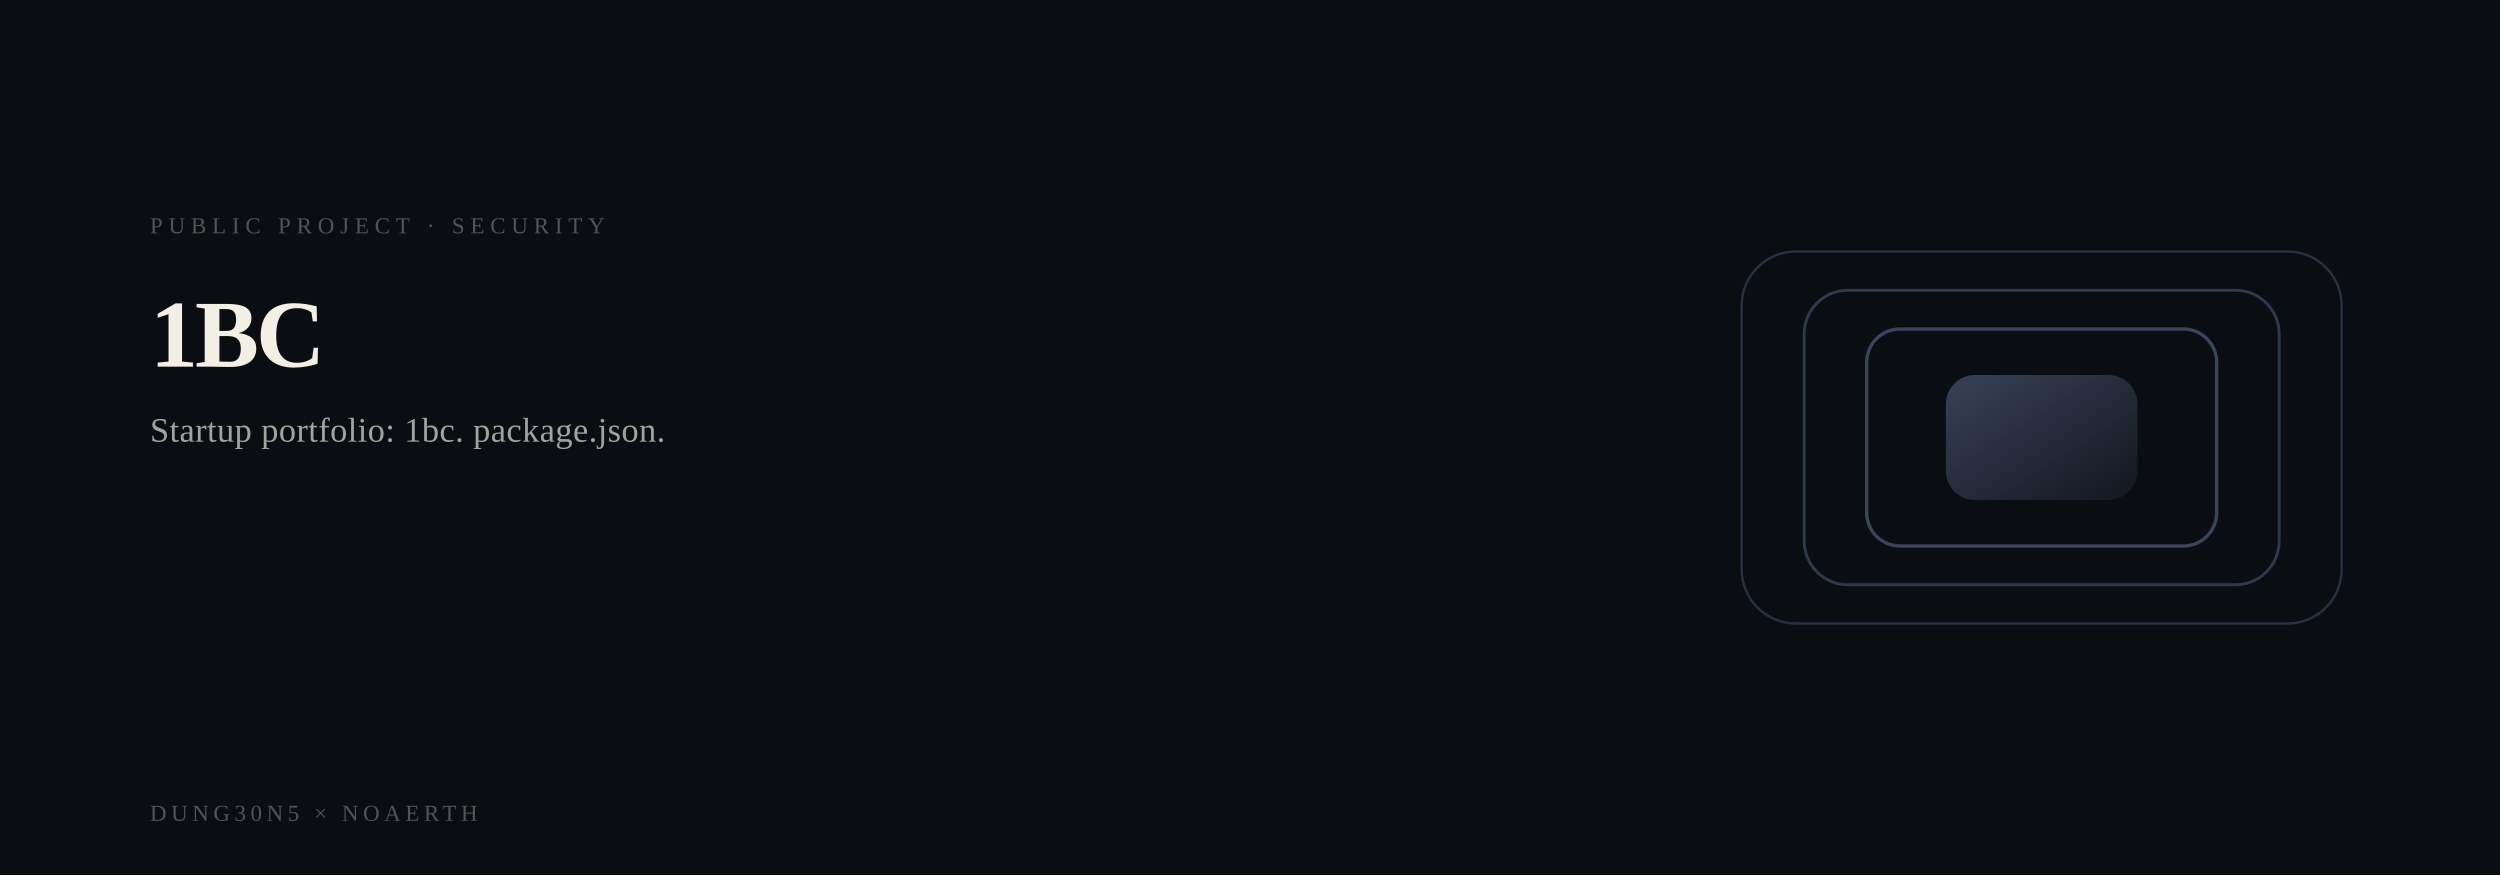
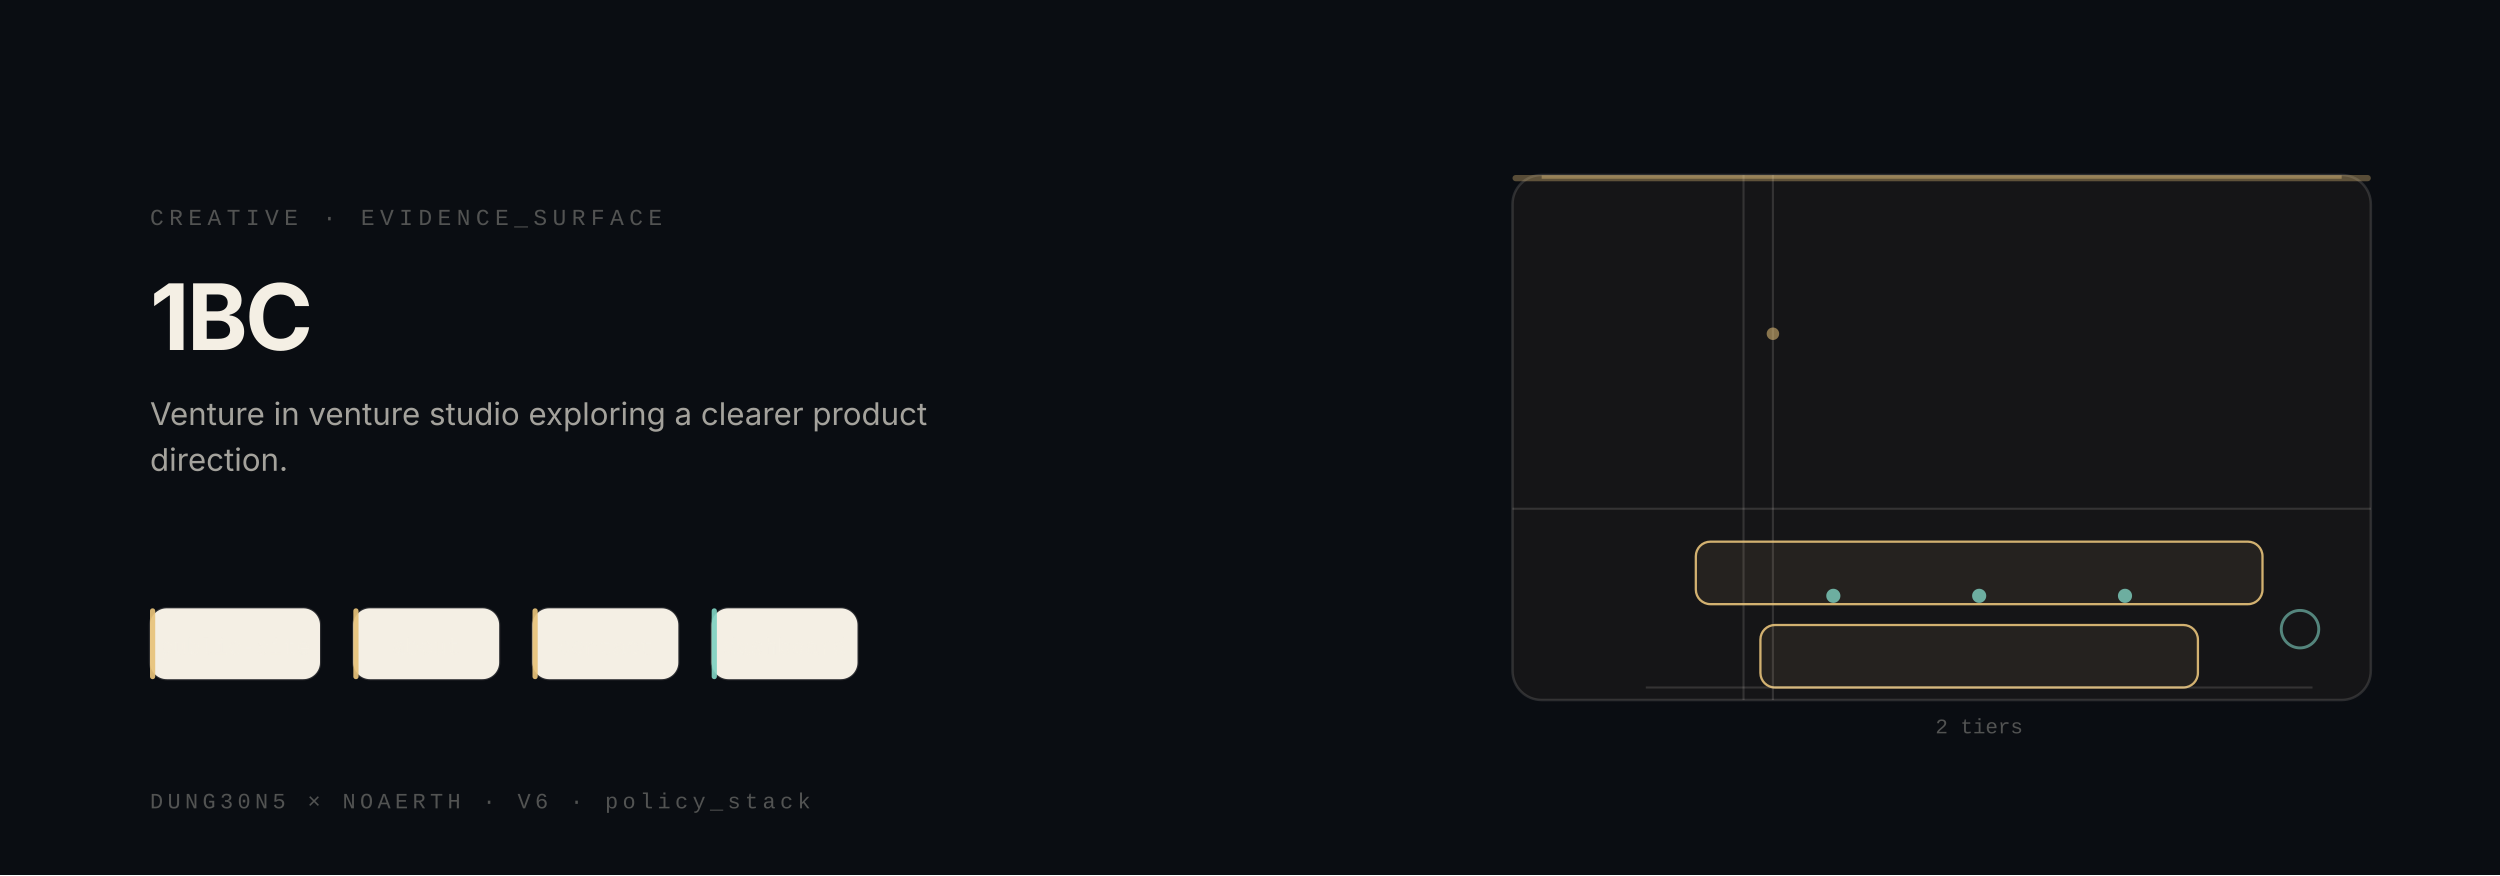
- <svg xmlns="http://www.w3.org/2000/svg" viewBox="0 0 1200 420" width="1200" height="420" role="img" aria-label="1BC: nested policy frames with a visible boundary edge. Motion depicts policy surfaces assemble into a readable security posture.">
-   <defs>
-     <linearGradient id="hero-1bc-dark-a" x1="0" y1="0" x2="1" y2="1">
-       <stop offset="0" stop-color="#8fa8e0" stop-opacity="0.85" />
-       <stop offset="1" stop-color="#8fa8e0" stop-opacity="0.15" />
-     </linearGradient>
-   </defs>
+ <svg xmlns="http://www.w3.org/2000/svg" viewBox="0 0 1200 420" width="1200" height="420" role="img" aria-label="1BC: claims stack into tiers, and evidence is carried up to be checked">
  <rect width="1200" height="420" fill="#0a0d12" />
-   <rect x="896" y="157.92" width="168" height="104.16" rx="16" fill="none" stroke="#8fa8e0" stroke-width="1.60" opacity="0.36" />
-   <rect x="866" y="139.32" width="228" height="141.36" rx="21" fill="none" stroke="#8fa8e0" stroke-width="1.38" opacity="0.29" />
-   <rect x="836" y="120.72" width="288" height="178.56" rx="26" fill="none" stroke="#8fa8e0" stroke-width="1.16" opacity="0.23" />
-   <rect x="934" y="180" width="92" height="60" rx="14" fill="url(#hero-1bc-dark-a)" opacity="0.40" />
-   <text x="72" y="112" fill="#f4efe44f" font-size="11" letter-spacing="2.8">PUBLIC PROJECT · SECURITY</text>
-   <text x="72" y="176" fill="#f4efe4" font-size="46" font-weight="660" letter-spacing="-1.4">1BC</text>
-   <text x="72" y="212" fill="#f4efe4a8" font-size="16.5" letter-spacing="0.2">Startup portfolio: 1bc. package.json.</text>
-   <rect x="72" y="266" width="106" height="40" rx="9" fill="#f4efe4" fill-opacity="0.05" stroke="#f4efe424" stroke-width="1.1" opacity="0">
-     <animate attributeName="opacity" from="0" to="1" dur="0.5s" begin="0.50s" fill="freeze" />
-   </rect>
-   <rect x="72" y="266" width="2.5" height="40" rx="1.2" fill="#8fa8e0" opacity="0">
-     <animate attributeName="opacity" from="0" to="0.9" dur="0.5s" begin="0.50s" fill="freeze" />
-   </rect>
-   <text x="125" y="291" fill="#f4efe4" font-size="11.5" text-anchor="middle" font-family="ui-monospace,SFMono-Regular,Menlo,monospace" opacity="0">policy<animate attributeName="opacity" from="0" to="1" dur="0.5s" begin="0.65s" fill="freeze" />
-   </text>
-   <rect x="194" y="266" width="106" height="40" rx="9" fill="#f4efe4" fill-opacity="0.05" stroke="#f4efe424" stroke-width="1.1" opacity="0">
-     <animate attributeName="opacity" from="0" to="1" dur="0.5s" begin="1.00s" fill="freeze" />
-   </rect>
-   <rect x="194" y="266" width="2.5" height="40" rx="1.2" fill="#8fa8e0" opacity="0">
-     <animate attributeName="opacity" from="0" to="0.9" dur="0.5s" begin="1.00s" fill="freeze" />
-   </rect>
-   <text x="247" y="291" fill="#f4efe4" font-size="11.5" text-anchor="middle" font-family="ui-monospace,SFMono-Regular,Menlo,monospace" opacity="0">control<animate attributeName="opacity" from="0" to="1" dur="0.5s" begin="1.15s" fill="freeze" />
-   </text>
-   <rect x="316" y="266" width="106" height="40" rx="9" fill="#f4efe4" fill-opacity="0.05" stroke="#f4efe424" stroke-width="1.1" opacity="0">
-     <animate attributeName="opacity" from="0" to="1" dur="0.5s" begin="1.50s" fill="freeze" />
-   </rect>
-   <rect x="316" y="266" width="2.5" height="40" rx="1.2" fill="#e7c27a" opacity="0">
-     <animate attributeName="opacity" from="0" to="0.9" dur="0.5s" begin="1.50s" fill="freeze" />
-   </rect>
-   <text x="369" y="291" fill="#f4efe4" font-size="11.5" text-anchor="middle" font-family="ui-monospace,SFMono-Regular,Menlo,monospace" opacity="0">evidence<animate attributeName="opacity" from="0" to="1" dur="0.5s" begin="1.65s" fill="freeze" />
-   </text>
-   <text x="72" y="394" fill="#f4efe44f" font-size="11" letter-spacing="2.2">DUNG30N5 × NOAERTH</text>
+   <text x="72" y="108" font-family="ui-monospace, SFMono-Regular, Menlo, Monaco, Consolas, 'Liberation Mono', monospace" font-size="11" letter-spacing="2.6" fill="#f4efe44f">CREATIVE · EVIDENCE_SURFACE</text>
+   <text x="72" y="168" font-family="-apple-system, BlinkMacSystemFont, 'Segoe UI', Inter, Helvetica, Arial, sans-serif" font-size="44" font-weight="660" letter-spacing="-1.2" fill="#f4efe4">1BC</text>
+   <text x="72" y="204" font-family="-apple-system, BlinkMacSystemFont, 'Segoe UI', Inter, Helvetica, Arial, sans-serif" font-size="15" fill="#f4efe4a8">Venture in venture studio exploring a clearer product</text>
+   <text x="72" y="226" font-family="-apple-system, BlinkMacSystemFont, 'Segoe UI', Inter, Helvetica, Arial, sans-serif" font-size="15" fill="#f4efe4a8">direction.</text>
+   <rect x="72.0" y="292.0" width="81.6" height="34.0" rx="8" fill="#f4efe4" stroke="#f4efe424" stroke-width="1.1" />
+   <rect x="72.0" y="292.0" width="2.5" height="34.0" rx="1.2" fill="#e7c27a" opacity="0.92" />
+   <text x="112.8" y="314" font-family="ui-monospace, SFMono-Regular, Menlo, Monaco, Consolas, 'Liberation Mono', monospace" font-size="11" fill="#f4efe4" fill-opacity="0.82" text-anchor="middle">public-site</text>
+   <rect x="169.6" y="292.0" width="70.0" height="34.0" rx="8" fill="#f4efe4" stroke="#f4efe424" stroke-width="1.1" />
+   <rect x="169.6" y="292.0" width="2.5" height="34.0" rx="1.2" fill="#e7c27a" opacity="0.92" />
+   <text x="204.6" y="314" font-family="ui-monospace, SFMono-Regular, Menlo, Monaco, Consolas, 'Liberation Mono', monospace" font-size="11" fill="#f4efe4" fill-opacity="0.82" text-anchor="middle">about</text>
+   <rect x="255.6" y="292.0" width="70.0" height="34.0" rx="8" fill="#f4efe4" stroke="#f4efe424" stroke-width="1.1" />
+   <rect x="255.6" y="292.0" width="2.5" height="34.0" rx="1.2" fill="#e7c27a" opacity="0.92" />
+   <text x="290.6" y="314" font-family="ui-monospace, SFMono-Regular, Menlo, Monaco, Consolas, 'Liberation Mono', monospace" font-size="11" fill="#f4efe4" fill-opacity="0.82" text-anchor="middle">contact</text>
+   <rect x="341.6" y="292.0" width="70.0" height="34.0" rx="8" fill="#f4efe4" stroke="#f4efe424" stroke-width="1.1" />
+   <rect x="341.6" y="292.0" width="2.5" height="34.0" rx="1.2" fill="#7fd1c1" opacity="0.92" />
+   <text x="376.6" y="314" font-family="ui-monospace, SFMono-Regular, Menlo, Monaco, Consolas, 'Liberation Mono', monospace" font-size="11" fill="#f4efe4" fill-opacity="0.82" text-anchor="middle">dashboard</text>
+   <rect x="726.0" y="84.0" width="412.0" height="252.0" rx="14" fill="#e7c27a" fill-opacity="0.05" />
+   <line x1="740.0" y1="85.0" x2="1124.0" y2="85.0" stroke="#e7c27a" stroke-width="1.6" opacity="0.4" />
+   <rect x="726.0" y="84.0" width="412.0" height="252.0" rx="14" fill="none" stroke="#f4efe424" stroke-width="1.2" />
+   <line x1="851.0" y1="84.0" x2="851.0" y2="336.0" stroke="#f4efe424" stroke-width="1" />
+   <line x1="836.9" y1="84.0" x2="836.9" y2="336.0" stroke="#f4efe424" stroke-width="1" />
+   <line x1="726.0" y1="244.2" x2="1138.0" y2="244.2" stroke="#f4efe424" stroke-width="1" />
+   <circle cx="851.0" cy="160.2" r="3" fill="#e7c27a" opacity="0.55" />
+   <rect x="726.0" y="84.0" width="412.0" height="3" rx="1.5" fill="#e7c27a" opacity="0.35" />
+   <circle cx="1104.0" cy="302.0" r="9" fill="none" stroke="#7fd1c1" stroke-width="1.4" opacity="0.6" />
+   <rect x="845.0" y="300.0" width="210.0" height="30" rx="7" fill="#e7c27a" fill-opacity="0.09" stroke="#e7c27a" stroke-width="1.1" opacity="0.9" />
+   <rect x="814.0" y="260.0" width="272.0" height="30" rx="7" fill="#e7c27a" fill-opacity="0.09" stroke="#e7c27a" stroke-width="1.1" opacity="0.9" />
+   <circle cx="880" cy="286" r="3.4" fill="#7fd1c1" opacity="0.8" />
+   <circle cx="950" cy="286" r="3.4" fill="#7fd1c1" opacity="0.8" />
+   <circle cx="1020" cy="286" r="3.4" fill="#7fd1c1" opacity="0.8" />
+   <line x1="790" y1="330" x2="1110" y2="330" stroke="#f4efe424" stroke-width="1" />
+   <text x="950" y="352" font-family="ui-monospace, SFMono-Regular, Menlo, Monaco, Consolas, 'Liberation Mono', monospace" font-size="10" fill="#f4efe44f" text-anchor="middle">2 tiers</text>
+   <text x="72" y="388" font-family="ui-monospace, SFMono-Regular, Menlo, Monaco, Consolas, 'Liberation Mono', monospace" font-size="10.5" letter-spacing="2.1" fill="#f4efe44f">DUNG30N5 × NOAERTH · V6 · policy_stack</text>
</svg>
